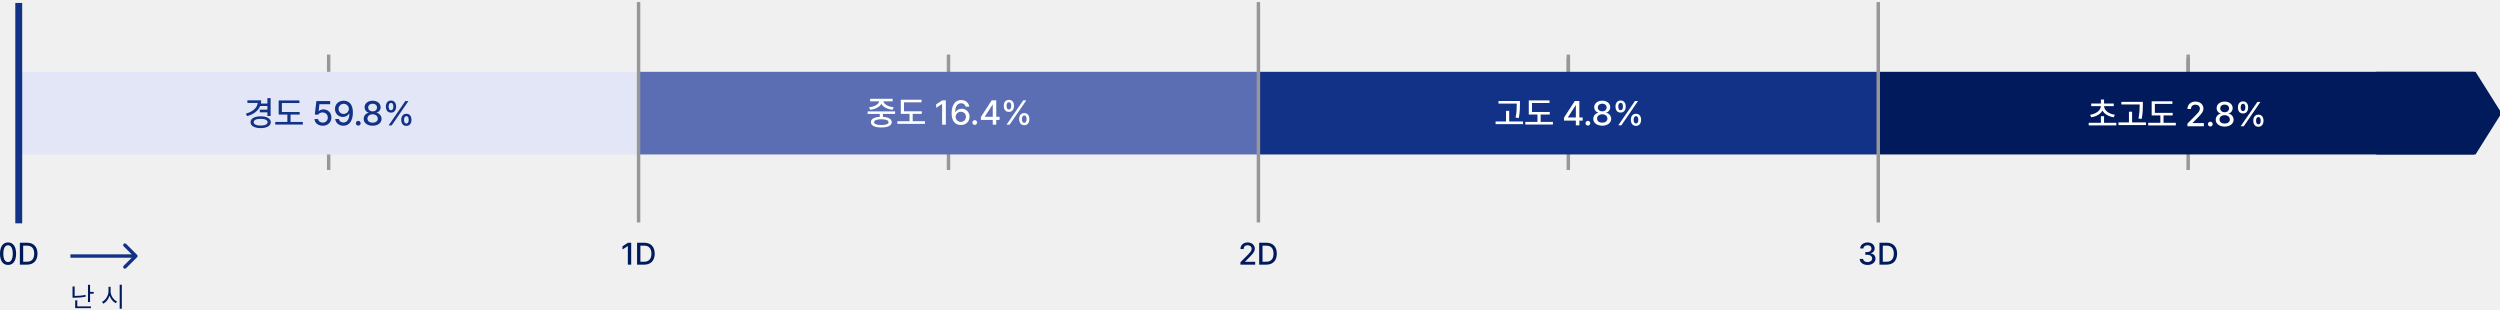
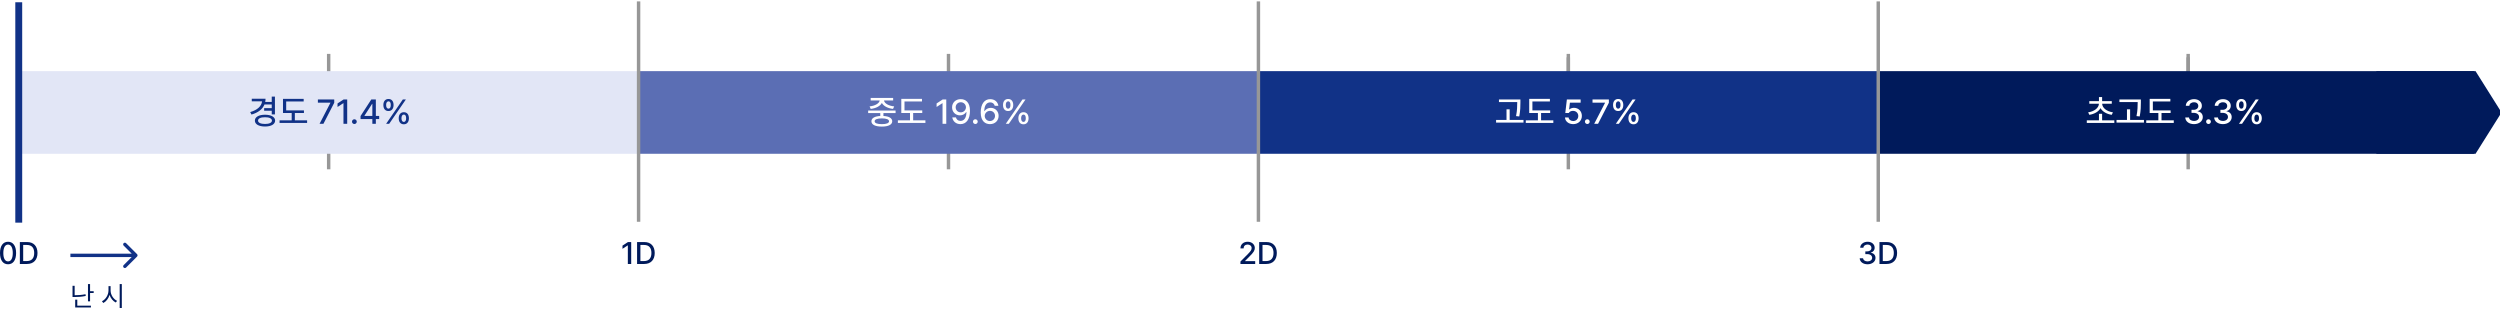
- <svg xmlns="http://www.w3.org/2000/svg" width="727px" height="90px" viewBox="0 0 727 90" version="1.1">
-   <g id="astigmatism" stroke="none" stroke-width="1" fill="none" fill-rule="evenodd">
-     <g id="Group" transform="translate(0, -0)">
-       <g id="AGE_19_29" transform="translate(0, 0.604346)">
-         <path d="M21.709,82.708 L21.091,82.708 L21.091,85.971 L21.646,85.971 C22.699,85.971 23.755,85.904 24.932,85.658 L24.862,85.149 C23.727,85.384 22.703,85.447 21.709,85.447 L21.709,82.708 Z M21.865,89.006 L26.442,89.006 L26.442,88.49 L22.476,88.49 L22.476,86.737 L21.865,86.737 L21.865,89.006 Z M25.582,87.23 L26.192,87.23 L26.192,84.805 L27.24,84.805 L27.24,84.273 L26.192,84.273 L26.192,82.208 L25.582,82.208 L25.582,87.23 Z" id="Shape" fill="#001A5B" fill-rule="nonzero" />
-         <path d="M32.161,84.07 L32.161,82.802 L31.551,82.802 L31.551,84.07 C31.543,85.388 30.686,86.718 29.65,87.191 L30.041,87.708 C30.854,87.297 31.539,86.417 31.86,85.368 C32.192,86.358 32.877,87.183 33.671,87.567 L34.046,87.082 C33.021,86.616 32.157,85.341 32.161,84.07 Z M34.805,89.17 L35.423,89.17 L35.423,82.2 L34.805,82.2 L34.805,89.17 Z" id="Shape" fill="#001A5B" fill-rule="nonzero" />
-         <path d="M2.341,76.445 C3.815,76.445 4.678,75.257 4.682,73.171 C4.678,71.098 3.802,69.897 2.341,69.897 C0.876,69.897 -1.73433206e-14,71.098 -1.73433206e-14,73.171 C-1.73433206e-14,75.257 0.867,76.445 2.341,76.445 Z M0.968,73.171 C0.968,71.587 1.483,70.72 2.341,70.715 C3.195,70.72 3.714,71.587 3.714,73.171 C3.714,74.76 3.199,75.609 2.341,75.609 C1.479,75.609 0.964,74.76 0.968,73.171 Z" id="Shape" fill="#001A5B" fill-rule="nonzero" />
-         <path d="M7.842,76.357 C9.782,76.357 10.9,75.151 10.905,73.162 C10.9,71.177 9.782,69.985 7.903,69.985 L5.774,69.985 L5.774,76.357 L7.842,76.357 Z M6.742,75.512 L6.742,70.83 L7.842,70.83 C9.232,70.83 9.945,71.661 9.945,73.162 C9.945,74.667 9.232,75.508 7.789,75.512 L6.742,75.512 Z" id="Shape" fill="#001A5B" fill-rule="nonzero" />
-         <polygon id="Path" fill="#001A5B" fill-rule="nonzero" points="183.552 69.985 182.602 69.985 181.018 71.023 181.018 71.948 182.541 70.953 182.576 70.953 182.576 76.357 183.552 76.357" />
-         <path d="M187.328,76.357 C189.269,76.357 190.387,75.151 190.392,73.162 C190.387,71.177 189.269,69.985 187.39,69.985 L185.26,69.985 L185.26,76.357 L187.328,76.357 Z M186.228,75.512 L186.228,70.83 L187.328,70.83 C188.719,70.83 189.432,71.661 189.432,73.162 C189.432,74.667 188.719,75.508 187.275,75.512 L186.228,75.512 Z" id="Shape" fill="#001A5B" fill-rule="nonzero" />
-         <path d="M360.72,76.357 L365.007,76.357 L365.007,75.53 L362.067,75.53 L362.067,75.477 L363.36,74.165 C364.557,72.99 364.891,72.423 364.9,71.71 C364.891,70.676 364.042,69.897 362.815,69.897 C361.6,69.897 360.712,70.667 360.72,71.833 L361.635,71.833 C361.64,71.155 362.089,70.707 362.798,70.707 C363.466,70.707 363.976,71.107 363.976,71.736 C363.976,72.295 363.629,72.7 362.929,73.426 L360.72,75.653 L360.72,76.357 Z" id="Path" fill="#001A5B" fill-rule="nonzero" />
-         <path d="M368.236,76.357 C370.177,76.357 371.294,75.151 371.299,73.162 C371.294,71.177 370.177,69.985 368.298,69.985 L366.168,69.985 L366.168,76.357 L368.236,76.357 Z M367.137,75.512 L367.137,70.83 L368.236,70.83 C369.627,70.83 370.34,71.661 370.34,73.162 C370.34,74.667 369.627,75.508 368.183,75.512 L367.137,75.512 Z" id="Shape" fill="#001A5B" fill-rule="nonzero" />
-         <path d="M543.097,76.445 C544.418,76.445 545.4,75.666 545.395,74.606 C545.4,73.8 544.893,73.215 544.022,73.092 L544.022,73.048 C544.709,72.876 545.157,72.357 545.148,71.631 C545.157,70.689 544.369,69.897 543.115,69.897 C541.927,69.897 540.967,70.601 540.941,71.64 L541.875,71.64 C541.897,71.063 542.469,70.707 543.106,70.707 C543.779,70.707 544.215,71.103 544.215,71.683 C544.215,72.295 543.709,72.7 542.983,72.696 L542.437,72.696 L542.437,73.488 L542.983,73.488 C543.895,73.492 544.418,73.941 544.418,74.57 C544.418,75.191 543.859,75.609 543.088,75.609 C542.376,75.609 541.822,75.252 541.787,74.694 L540.8,74.694 C540.84,75.736 541.778,76.445 543.097,76.445 Z" id="Path" fill="#001A5B" fill-rule="nonzero" />
-         <path d="M548.616,76.357 C550.557,76.357 551.674,75.151 551.679,73.162 C551.674,71.177 550.557,69.985 548.678,69.985 L546.548,69.985 L546.548,76.357 L548.616,76.357 Z M547.515,75.512 L547.515,70.83 L548.616,70.83 C550.007,70.83 550.72,71.661 550.72,73.162 C550.72,74.667 550.007,75.508 548.563,75.512 L547.515,75.512 Z" id="Shape" fill="#001A5B" fill-rule="nonzero" />
-         <polygon id="Path" fill="#979797" points="95.076 48.826 95.076 15.263 96.077 15.263 96.077 48.826" />
-         <polygon id="Path" fill="#979797" points="275.323 48.826 275.323 15.263 276.325 15.263 276.325 48.826" />
-         <polygon id="Path" fill="#979797" points="455.571 48.826 455.571 15.263 456.572 15.263 456.572 48.826" />
-         <polygon id="Path" fill="#979797" points="635.819 48.826 635.819 15.263 636.82 15.263 636.82 48.826" />
-         <polygon id="Path" fill="#979797" points="456.572 37.303 456.572 16.274 455.571 16.274 455.571 37.303" />
-         <polygon id="Path" fill="#979797" points="636.82 37.303 636.82 16.274 635.819 16.274 635.819 37.303" />
-         <rect id="Rectangle" fill="#001A5B" fill-rule="nonzero" x="546.196" y="20.28" width="173.238" height="24.033" />
-         <path d="M615.418,35.103 L611.858,35.103 L611.858,33.196 L610.939,33.196 L610.939,35.103 L607.399,35.103 L607.399,35.866 L615.418,35.866 L615.418,35.103 Z M607.79,32.776 L608.142,33.499 C609.609,33.269 610.827,32.575 611.393,31.553 C611.966,32.575 613.188,33.269 614.655,33.499 L615.007,32.776 C613.208,32.511 611.912,31.494 611.868,30.262 L614.675,30.262 L614.675,29.509 L611.858,29.509 L611.858,28.336 L610.939,28.336 L610.939,29.509 L608.123,29.509 L608.123,30.262 L610.93,30.262 C610.886,31.494 609.59,32.511 607.79,32.776 Z" id="Shape" fill="#FFFFFF" fill-rule="nonzero" />
-         <path d="M623.143,29.02 L616.895,29.02 L616.895,29.773 L622.214,29.773 L622.214,29.881 C622.209,30.932 622.209,32.174 621.872,33.871 L622.811,33.969 C623.138,32.174 623.138,30.962 623.143,29.881 L623.143,29.02 Z M616.054,35.758 L624.043,35.758 L624.043,34.986 L620.014,34.986 L620.014,31.895 L619.095,31.895 L619.095,34.986 L616.054,34.986 L616.054,35.758 Z" id="Shape" fill="#FFFFFF" fill-rule="nonzero" />
-         <polygon id="Path" fill="#FFFFFF" fill-rule="nonzero" points="631.807 32.218 626.634 32.218 626.634 29.607 631.729 29.607 631.729 28.854 625.705 28.854 625.705 32.961 628.238 32.961 628.238 35.103 624.708 35.103 624.708 35.866 632.727 35.866 632.727 35.103 629.158 35.103 629.158 32.961 631.807 32.961" />
-         <path d="M636.11,36.11 L640.873,36.11 L640.873,35.191 L637.606,35.191 L637.606,35.132 L639.044,33.675 C640.374,32.37 640.746,31.739 640.756,30.947 C640.746,29.798 639.802,28.932 638.437,28.932 C637.089,28.932 636.1,29.788 636.11,31.084 L637.128,31.084 C637.133,30.331 637.631,29.832 638.418,29.832 C639.161,29.832 639.728,30.277 639.728,30.976 C639.728,31.597 639.343,32.047 638.565,32.854 L636.11,35.328 L636.11,36.11 Z" id="Path" fill="#FFFFFF" fill-rule="nonzero" />
-         <path d="M642.76,36.179 C643.137,36.174 643.449,35.866 643.454,35.484 C643.449,35.103 643.137,34.79 642.76,34.79 C642.379,34.79 642.06,35.103 642.065,35.484 C642.06,35.866 642.379,36.174 642.76,36.179 Z" id="Path" fill="#FFFFFF" fill-rule="nonzero" />
-         <path d="M646.936,36.208 C648.451,36.208 649.532,35.377 649.537,34.223 C649.532,33.313 648.877,32.57 648.051,32.443 L648.051,32.404 C648.765,32.238 649.258,31.592 649.263,30.82 C649.258,29.729 648.271,28.932 646.936,28.932 C645.581,28.932 644.599,29.729 644.599,30.82 C644.599,31.592 645.083,32.238 645.812,32.404 L645.812,32.443 C644.975,32.57 644.325,33.313 644.335,34.223 C644.325,35.377 645.395,36.208 646.936,36.208 Z M645.43,34.145 C645.415,33.416 646.056,32.883 646.936,32.883 C647.806,32.883 648.441,33.416 648.441,34.145 C648.441,34.839 647.855,35.318 646.936,35.318 C646.002,35.318 645.415,34.839 645.43,34.145 Z M645.644,30.917 C645.649,30.257 646.158,29.808 646.936,29.812 C647.693,29.808 648.212,30.257 648.207,30.917 C648.212,31.582 647.674,32.037 646.936,32.032 C646.178,32.037 645.649,31.578 645.644,30.917 Z" id="Shape" fill="#FFFFFF" fill-rule="nonzero" />
-         <path d="M652.275,32.394 C653.229,32.404 653.757,31.69 653.762,30.634 C653.757,29.597 653.248,28.879 652.275,28.883 C651.331,28.879 650.778,29.597 650.788,30.634 C650.778,31.685 651.307,32.404 652.275,32.394 Z M651.591,36.11 L652.481,36.11 L657.34,29.03 L656.451,29.03 L651.591,36.11 Z M651.591,30.634 C651.596,30.003 651.82,29.578 652.275,29.568 C652.749,29.563 652.949,29.998 652.949,30.634 C652.949,31.284 652.735,31.705 652.275,31.71 C651.82,31.705 651.596,31.284 651.591,30.634 Z M655.258,34.497 C655.253,35.538 655.781,36.257 656.744,36.257 C657.698,36.257 658.226,35.543 658.231,34.497 C658.226,33.45 657.712,32.732 656.744,32.736 C655.8,32.732 655.253,33.45 655.258,34.497 Z M656.06,34.497 C656.065,33.856 656.294,33.431 656.744,33.421 C657.218,33.421 657.419,33.851 657.419,34.497 C657.419,35.137 657.203,35.563 656.744,35.563 C656.289,35.563 656.065,35.137 656.06,34.497 Z" id="Shape" fill="#FFFFFF" fill-rule="nonzero" />
-         <rect id="Rectangle" fill="#113287" fill-rule="nonzero" x="365.948" y="20.28" width="180.248" height="24.033" />
-         <path d="M442.004,28.761 L435.756,28.761 L435.756,29.514 L441.075,29.514 L441.075,29.622 C441.071,30.673 441.071,31.915 440.734,33.612 L441.672,33.709 C441.999,31.915 441.999,30.702 442.004,29.622 L442.004,28.761 Z M434.915,35.499 L442.905,35.499 L442.905,34.726 L438.875,34.726 L438.875,31.636 L437.956,31.636 L437.956,34.726 L434.915,34.726 L434.915,35.499 Z" id="Shape" fill="#FFFFFF" fill-rule="nonzero" />
-         <polygon id="Path" fill="#FFFFFF" fill-rule="nonzero" points="450.668 31.959 445.495 31.959 445.495 29.348 450.59 29.348 450.59 28.595 444.567 28.595 444.567 32.702 447.099 32.702 447.099 34.844 443.57 34.844 443.57 35.607 451.588 35.607 451.588 34.844 448.019 34.844 448.019 32.702 450.668 32.702" />
-         <path d="M454.815,34.472 L458.258,34.472 L458.258,35.851 L459.274,35.851 L459.274,34.472 L460.243,34.472 L460.243,33.563 L459.274,33.563 L459.274,28.771 L457.944,28.771 L454.815,33.602 L454.815,34.472 Z M455.95,33.563 L455.95,33.504 L458.179,30.052 L458.258,30.052 L458.258,33.563 L455.95,33.563 Z" id="Shape" fill="#FFFFFF" fill-rule="nonzero" />
-         <path d="M461.759,35.92 C462.135,35.915 462.448,35.607 462.453,35.225 C462.448,34.844 462.135,34.531 461.759,34.531 C461.377,34.531 461.059,34.844 461.064,35.225 C461.059,35.607 461.377,35.915 461.759,35.92 Z" id="Path" fill="#FFFFFF" fill-rule="nonzero" />
-         <path d="M465.934,35.949 C467.449,35.949 468.53,35.118 468.535,33.964 C468.53,33.054 467.875,32.311 467.049,32.184 L467.049,32.145 C467.763,31.979 468.257,31.333 468.262,30.561 C468.257,29.47 467.269,28.673 465.934,28.673 C464.579,28.673 463.597,29.47 463.597,30.561 C463.597,31.333 464.081,31.979 464.81,32.145 L464.81,32.184 C463.974,32.311 463.323,33.054 463.333,33.964 C463.323,35.118 464.394,35.949 465.934,35.949 Z M464.428,33.885 C464.413,33.157 465.054,32.624 465.934,32.624 C466.805,32.624 467.44,33.157 467.44,33.885 C467.44,34.58 466.854,35.059 465.934,35.059 C465,35.059 464.413,34.58 464.428,33.885 Z M464.644,30.658 C464.648,29.998 465.156,29.548 465.934,29.553 C466.691,29.548 467.21,29.998 467.205,30.658 C467.21,31.323 466.672,31.778 465.934,31.773 C465.176,31.778 464.648,31.318 464.644,30.658 Z" id="Shape" fill="#FFFFFF" fill-rule="nonzero" />
-         <path d="M471.274,32.135 C472.227,32.145 472.755,31.431 472.76,30.375 C472.755,29.338 472.246,28.619 471.274,28.624 C470.329,28.619 469.778,29.338 469.787,30.375 C469.778,31.426 470.305,32.145 471.274,32.135 Z M470.589,35.851 L471.479,35.851 L476.339,28.771 L475.449,28.771 L470.589,35.851 Z M470.589,30.375 C470.594,29.744 470.819,29.319 471.274,29.309 C471.747,29.304 471.948,29.739 471.948,30.375 C471.948,31.025 471.733,31.446 471.274,31.45 C470.819,31.446 470.594,31.025 470.589,30.375 Z M474.256,34.238 C474.251,35.279 474.779,35.998 475.743,35.998 C476.696,35.998 477.224,35.284 477.229,34.238 C477.224,33.191 476.71,32.472 475.743,32.477 C474.799,32.472 474.251,33.191 474.256,34.238 Z M475.058,34.238 C475.063,33.597 475.292,33.172 475.743,33.162 C476.216,33.162 476.417,33.592 476.417,34.238 C476.417,34.878 476.202,35.303 475.743,35.303 C475.287,35.303 475.063,34.878 475.058,34.238 Z" id="Shape" fill="#FFFFFF" fill-rule="nonzero" />
-         <rect id="Rectangle" fill="#5B6EB4" fill-rule="nonzero" x="185.7" y="20.28" width="180.248" height="24.033" />
-         <path d="M260.295,31.783 L252.306,31.783 L252.306,32.536 L255.836,32.536 L255.836,33.377 C254.207,33.46 253.254,34.003 253.254,34.922 C253.254,35.915 254.389,36.472 256.295,36.467 C258.178,36.472 259.312,35.915 259.317,34.922 C259.312,34.003 258.359,33.465 256.755,33.377 L256.755,32.536 L260.295,32.536 L260.295,31.783 Z M252.726,30.59 L253.049,31.323 C254.569,31.147 255.816,30.507 256.3,29.578 C256.775,30.507 258.031,31.147 259.552,31.323 L259.884,30.59 C258.28,30.429 257.048,29.72 256.921,28.869 L259.581,28.869 L259.581,28.126 L253.039,28.126 L253.039,28.869 L255.669,28.869 C255.542,29.715 254.3,30.429 252.726,30.59 Z M254.192,34.922 C254.188,34.379 254.955,34.086 256.295,34.081 C257.615,34.086 258.388,34.379 258.388,34.922 C258.388,35.455 257.615,35.763 256.295,35.753 C254.955,35.763 254.188,35.455 254.192,34.922 Z" id="Shape" fill="#FFFFFF" fill-rule="nonzero" />
-         <polygon id="Path" fill="#FFFFFF" fill-rule="nonzero" points="268.059 31.763 262.886 31.763 262.886 29.152 267.981 29.152 267.981 28.399 261.957 28.399 261.957 32.507 264.49 32.507 264.49 34.648 260.96 34.648 260.96 35.411 268.979 35.411 268.979 34.648 265.41 34.648 265.41 32.507 268.059 32.507" />
-         <polygon id="Path" fill="#FFFFFF" fill-rule="nonzero" points="275.052 28.575 273.995 28.575 272.235 29.729 272.235 30.756 273.926 29.651 273.966 29.651 273.966 35.655 275.052 35.655" />
-         <path d="M279.413,35.753 C280.934,35.763 281.945,34.712 281.945,33.338 C281.945,31.983 280.929,31.015 279.667,31.01 C278.899,31.015 278.234,31.367 277.848,31.969 L277.77,31.969 C277.77,30.37 278.406,29.421 279.501,29.416 C280.215,29.421 280.67,29.837 280.811,30.414 L281.877,30.414 C281.711,29.289 280.807,28.478 279.501,28.478 C277.805,28.478 276.738,29.886 276.733,32.35 C276.733,34.966 278.102,35.743 279.413,35.753 Z M277.897,33.367 C277.907,32.58 278.567,31.886 279.433,31.89 C280.283,31.886 280.899,32.546 280.899,33.357 C280.899,34.184 280.259,34.849 279.403,34.854 C278.533,34.849 277.902,34.154 277.897,33.367 Z" id="Shape" fill="#FFFFFF" fill-rule="nonzero" />
-         <path d="M283.461,35.724 C283.838,35.719 284.15,35.411 284.155,35.03 C284.15,34.648 283.838,34.335 283.461,34.335 C283.08,34.335 282.763,34.648 282.768,35.03 C282.763,35.411 283.08,35.719 283.461,35.724 Z" id="Path" fill="#FFFFFF" fill-rule="nonzero" />
-         <path d="M285.251,34.277 L288.694,34.277 L288.694,35.655 L289.71,35.655 L289.71,34.277 L290.678,34.277 L290.678,33.367 L289.71,33.367 L289.71,28.575 L288.38,28.575 L285.251,33.406 L285.251,34.277 Z M286.386,33.367 L286.386,33.308 L288.615,29.856 L288.694,29.856 L288.694,33.367 L286.386,33.367 Z" id="Shape" fill="#FFFFFF" fill-rule="nonzero" />
-         <path d="M293.387,31.939 C294.34,31.949 294.869,31.235 294.873,30.179 C294.869,29.143 294.36,28.424 293.387,28.429 C292.444,28.424 291.891,29.143 291.901,30.179 C291.891,31.23 292.419,31.949 293.387,31.939 Z M292.702,35.655 L293.592,35.655 L298.453,28.575 L297.563,28.575 L292.702,35.655 Z M292.702,30.179 C292.707,29.548 292.933,29.123 293.387,29.113 C293.862,29.108 294.062,29.544 294.062,30.179 C294.062,30.83 293.847,31.25 293.387,31.255 C292.933,31.25 292.707,30.83 292.702,30.179 Z M296.37,34.042 C296.365,35.083 296.893,35.802 297.856,35.802 C298.81,35.802 299.337,35.088 299.342,34.042 C299.337,32.996 298.825,32.277 297.856,32.282 C296.913,32.277 296.365,32.996 296.37,34.042 Z M297.171,34.042 C297.176,33.401 297.407,32.976 297.856,32.966 C298.331,32.966 298.531,33.396 298.531,34.042 C298.531,34.682 298.316,35.108 297.856,35.108 C297.402,35.108 297.176,34.682 297.171,34.042 Z" id="Shape" fill="#FFFFFF" fill-rule="nonzero" />
-         <rect id="Rectangle" fill="#E2E6F6" fill-rule="nonzero" x="5.452" y="20.28" width="180.248" height="24.033" />
-         <path d="M78.693,27.94 L77.764,27.94 L77.764,29.495 L75.862,29.495 C75.92,29.201 75.955,28.888 75.955,28.566 L71.945,28.566 L71.945,29.328 L74.947,29.328 C74.781,30.742 73.568,31.856 71.495,32.448 L71.867,33.172 C73.764,32.629 75.079,31.636 75.647,30.228 L77.764,30.228 L77.764,31.294 L75.554,31.294 L75.554,32.057 L77.764,32.057 L77.764,33.123 L78.693,33.123 L78.693,27.94 Z M72.855,34.932 C72.855,35.998 74.008,36.653 75.808,36.653 C77.583,36.653 78.746,35.998 78.751,34.932 C78.746,33.871 77.583,33.225 75.808,33.221 C74.008,33.225 72.855,33.871 72.855,34.932 Z M73.774,34.932 C73.774,34.306 74.556,33.949 75.808,33.954 C77.035,33.949 77.817,34.306 77.822,34.932 C77.817,35.548 77.035,35.905 75.808,35.91 C74.556,35.905 73.774,35.548 73.774,34.932 Z" id="Shape" fill="#113287" fill-rule="nonzero" />
-         <polygon id="Path" fill="#113287" fill-rule="nonzero" points="87.142 31.969 81.969 31.969 81.969 29.358 87.064 29.358 87.064 28.605 81.04 28.605 81.04 32.712 83.572 32.712 83.572 34.854 80.042 34.854 80.042 35.616 88.061 35.616 88.061 34.854 84.492 34.854 84.492 32.712 87.142 32.712" />
-         <path d="M93.85,35.959 C95.327,35.959 96.373,34.956 96.373,33.563 C96.373,32.199 95.39,31.211 94.056,31.206 C93.518,31.211 93.019,31.402 92.726,31.685 L92.657,31.685 L92.892,29.7 L96.011,29.7 L96.011,28.781 L92.002,28.781 L91.542,32.722 L92.559,32.722 C92.799,32.287 93.234,32.096 93.801,32.096 C94.691,32.106 95.327,32.732 95.327,33.592 C95.327,34.433 94.711,35.054 93.85,35.059 C93.136,35.054 92.559,34.614 92.501,34.013 L91.454,34.013 C91.503,35.142 92.51,35.959 93.85,35.959 Z" id="Path" fill="#113287" fill-rule="nonzero" />
-         <path d="M99.952,28.683 C98.412,28.673 97.41,29.729 97.41,31.079 C97.41,32.433 98.427,33.406 99.698,33.406 C100.461,33.406 101.126,33.044 101.507,32.448 L101.595,32.448 C101.585,34.066 100.945,35.015 99.854,35.02 C99.141,35.015 98.681,34.599 98.534,34.003 L97.468,34.003 C97.64,35.152 98.549,35.959 99.854,35.959 C101.551,35.959 102.622,34.55 102.622,32.067 C102.617,29.475 101.253,28.693 99.952,28.683 Z M98.456,31.059 C98.451,30.248 99.097,29.583 99.952,29.583 C100.817,29.583 101.448,30.282 101.448,31.05 C101.448,31.832 100.788,32.531 99.933,32.526 C99.072,32.531 98.461,31.881 98.456,31.059 Z" id="Shape" fill="#113287" fill-rule="nonzero" />
-         <path d="M104.187,35.929 C104.564,35.924 104.876,35.616 104.881,35.235 C104.876,34.854 104.564,34.541 104.187,34.541 C103.806,34.541 103.487,34.854 103.492,35.235 C103.487,35.616 103.806,35.924 104.187,35.929 Z" id="Path" fill="#113287" fill-rule="nonzero" />
-         <path d="M108.363,35.959 C109.878,35.959 110.958,35.127 110.963,33.973 C110.958,33.064 110.303,32.321 109.477,32.194 L109.477,32.155 C110.191,31.988 110.685,31.343 110.69,30.57 C110.685,29.48 109.698,28.683 108.363,28.683 C107.008,28.683 106.026,29.48 106.026,30.57 C106.026,31.343 106.509,31.988 107.238,32.155 L107.238,32.194 C106.402,32.321 105.751,33.064 105.761,33.973 C105.751,35.127 106.822,35.959 108.363,35.959 Z M106.857,33.895 C106.842,33.167 107.483,32.634 108.363,32.634 C109.233,32.634 109.868,33.167 109.868,33.895 C109.868,34.59 109.282,35.069 108.363,35.069 C107.429,35.069 106.842,34.59 106.857,33.895 Z M107.071,30.668 C107.076,30.008 107.585,29.558 108.363,29.563 C109.12,29.558 109.639,30.008 109.634,30.668 C109.639,31.333 109.101,31.788 108.363,31.783 C107.605,31.788 107.076,31.328 107.071,30.668 Z" id="Shape" fill="#113287" fill-rule="nonzero" />
-         <path d="M113.702,32.145 C114.655,32.155 115.183,31.441 115.188,30.385 C115.183,29.348 114.674,28.629 113.702,28.634 C112.758,28.629 112.205,29.348 112.215,30.385 C112.205,31.436 112.734,32.155 113.702,32.145 Z M113.017,35.861 L113.907,35.861 L118.767,28.781 L117.878,28.781 L113.017,35.861 Z M113.017,30.385 C113.022,29.754 113.247,29.328 113.702,29.319 C114.176,29.314 114.376,29.749 114.376,30.385 C114.376,31.035 114.162,31.455 113.702,31.46 C113.247,31.455 113.022,31.035 113.017,30.385 Z M116.684,34.247 C116.679,35.289 117.208,36.008 118.17,36.008 C119.125,36.008 119.652,35.294 119.657,34.247 C119.652,33.201 119.139,32.482 118.17,32.487 C117.227,32.482 116.679,33.201 116.684,34.247 Z M117.486,34.247 C117.491,33.607 117.721,33.181 118.17,33.172 C118.645,33.172 118.845,33.602 118.845,34.247 C118.845,34.888 118.63,35.313 118.17,35.313 C117.716,35.313 117.491,34.888 117.486,34.247 Z" id="Shape" fill="#113287" fill-rule="nonzero" />
-         <polygon id="Path" fill="#113287" points="4.451 64.34 4.451 0.252 6.454 0.252 6.454 64.34" />
-         <polygon id="Path" fill="#979797" points="185.199 64.088 185.199 0 186.201 0 186.201 64.088" />
-         <polygon id="Path" fill="#979797" points="365.447 64.088 365.447 0 366.449 0 366.449 64.088" />
-         <polygon id="Path" fill="#979797" points="545.695 64.088 545.695 0 546.696 0 546.696 64.088" />
-         <path d="M36.667,70.313 L39.853,73.499 C40.049,73.695 40.049,74.012 39.853,74.208 L36.667,77.394 C36.471,77.59 36.154,77.59 35.959,77.394 C35.763,77.198 35.763,76.881 35.959,76.686 L38.29,74.354 L20.473,74.354 L20.473,73.353 L38.29,73.353 L35.959,71.021 C35.763,70.826 35.763,70.509 35.959,70.313 C36.154,70.118 36.471,70.118 36.667,70.313 Z" id="Path" fill="#113287" />
-         <polygon id="Path" fill="#001A5B" fill-rule="nonzero" points="719.889 20.28 691.042 20.28 691.042 44.313 719.889 44.313 727.445 32.296" />
-       </g>
-     </g>
+ <svg xmlns="http://www.w3.org/2000/svg" width="727" height="90" viewBox="0 0 727 90" fill="none">
+   <rect width="727" height="90" fill="#727272" />
+   <path d="M-1401 -687C-1401 -688.105 -1400.1 -689 -1399 -689H1914C1915.1 -689 1916 -688.105 1916 -687V1283C1916 1284.1 1915.1 1285 1914 1285H-1399C-1400.1 1285 -1401 1284.1 -1401 1283V-687Z" fill="white" />
+   <g clip-path="url(#clip0_1814_2379)">
+     <path d="M21.709 83.114H21.091V86.376H21.646C22.699 86.376 23.755 86.31 24.932 86.064L24.862 85.555C23.727 85.79 22.703 85.852 21.709 85.852V83.114ZM21.866 89.412H26.442V88.896H22.476V87.143H21.866V89.412ZM25.582 87.636H26.192V85.211H27.24V84.679H26.192V82.614H25.582V87.636Z" fill="#001A5B" />
+     <path d="M32.161 84.475V83.208H31.551V84.475C31.543 85.794 30.686 87.124 29.65 87.597L30.041 88.113C30.854 87.703 31.539 86.823 31.86 85.774C32.192 86.764 32.877 87.589 33.671 87.972L34.046 87.487C33.021 87.022 32.157 85.747 32.161 84.475ZM34.805 89.576H35.423V82.606H34.805V89.576Z" fill="#001A5B" />
+     <path d="M2.341 76.851C3.815 76.851 4.678 75.663 4.682 73.577C4.678 71.504 3.802 70.303 2.341 70.303C0.876 70.303 0 71.504 0 73.577C0 75.663 0.867 76.851 2.341 76.851ZM0.968 73.577C0.968 71.993 1.483 71.126 2.341 71.121C3.195 71.126 3.714 71.993 3.714 73.577C3.714 75.165 3.199 76.015 2.341 76.015C1.479 76.015 0.964 75.165 0.968 73.577Z" fill="#001A5B" />
+     <path d="M7.842 76.763C9.782 76.763 10.9 75.557 10.905 73.568C10.9 71.583 9.782 70.391 7.903 70.391H5.774V76.763H7.842ZM6.742 75.918V71.236H7.842C9.232 71.236 9.945 72.067 9.945 73.568C9.945 75.073 9.232 75.913 7.789 75.918H6.742Z" fill="#001A5B" />
+     <path d="M183.552 70.391H182.602L181.018 71.429V72.353L182.541 71.359H182.576V76.763H183.552V70.391Z" fill="#001A5B" />
+     <path d="M187.328 76.763C189.269 76.763 190.387 75.557 190.392 73.568C190.387 71.583 189.269 70.391 187.39 70.391H185.26V76.763H187.328ZM186.228 75.918V71.236H187.328C188.719 71.236 189.432 72.067 189.432 73.568C189.432 75.073 188.719 75.913 187.275 75.918H186.228Z" fill="#001A5B" />
+     <path d="M360.72 76.763H365.007V75.936H362.067V75.883L363.36 74.571C364.557 73.396 364.891 72.829 364.9 72.116C364.891 71.082 364.042 70.303 362.815 70.303C361.6 70.303 360.712 71.073 360.72 72.239H361.635C361.64 71.561 362.089 71.112 362.798 71.112C363.466 71.112 363.976 71.513 363.976 72.142C363.976 72.701 363.629 73.106 362.929 73.832L360.72 76.059V76.763Z" fill="#001A5B" />
+     <path d="M368.236 76.763C370.177 76.763 371.294 75.557 371.299 73.568C371.294 71.583 370.177 70.391 368.298 70.391H366.168V76.763H368.236ZM367.137 75.918V71.236H368.236C369.627 71.236 370.34 72.067 370.34 73.568C370.34 75.073 369.627 75.913 368.183 75.918H367.137Z" fill="#001A5B" />
+     <path d="M543.097 76.851C544.418 76.851 545.4 76.072 545.395 75.011C545.4 74.206 544.893 73.621 544.022 73.498V73.454C544.709 73.282 545.157 72.763 545.148 72.037C545.157 71.095 544.369 70.303 543.115 70.303C541.927 70.303 540.968 71.007 540.942 72.045H541.875C541.897 71.469 542.469 71.112 543.107 71.112C543.779 71.112 544.215 71.508 544.215 72.089C544.215 72.701 543.709 73.106 542.983 73.102H542.438V73.894H542.983C543.895 73.898 544.418 74.347 544.418 74.976C544.418 75.597 543.859 76.015 543.088 76.015C542.376 76.015 541.822 75.658 541.787 75.099H540.8C540.84 76.142 541.778 76.851 543.097 76.851Z" fill="#001A5B" />
+     <path d="M548.616 76.763C550.557 76.763 551.674 75.557 551.679 73.568C551.674 71.583 550.557 70.391 548.678 70.391H546.548V76.763H548.616ZM547.515 75.918V71.236H548.616C550.007 71.236 550.72 72.067 550.72 73.568C550.72 75.073 550.007 75.913 548.563 75.918H547.515Z" fill="#001A5B" />
+     <path fill-rule="evenodd" clip-rule="evenodd" d="M95.076 49.232V15.669H96.077V49.232H95.076Z" fill="#979797" />
+     <path fill-rule="evenodd" clip-rule="evenodd" d="M275.323 49.232V15.669H276.325V49.232H275.323Z" fill="#979797" />
+     <path fill-rule="evenodd" clip-rule="evenodd" d="M455.571 49.232V15.669H456.572V49.232H455.571Z" fill="#979797" />
+     <path fill-rule="evenodd" clip-rule="evenodd" d="M635.819 49.232V15.669H636.82V49.232H635.819Z" fill="#979797" />
+     <path fill-rule="evenodd" clip-rule="evenodd" d="M456.572 37.709V16.68H455.571V37.709H456.572Z" fill="#979797" />
+     <path fill-rule="evenodd" clip-rule="evenodd" d="M636.82 37.709V16.68H635.819V37.709H636.82Z" fill="#979797" />
+     <path d="M719.434 20.686H546.196V44.719H719.434V20.686Z" fill="#001A5B" />
+     <path d="M546.196 20.686H365.948V44.719H546.196V20.686Z" fill="#113287" />
+     <path d="M365.948 20.686H185.7V44.719H365.948V20.686Z" fill="#5B6EB4" />
+     <path d="M185.7 20.686H5.452V44.719H185.7V20.686Z" fill="#E2E6F6" />
+     <path fill-rule="evenodd" clip-rule="evenodd" d="M4.451 64.746V0.658H6.454V64.746H4.451Z" fill="#113287" />
+     <path fill-rule="evenodd" clip-rule="evenodd" d="M185.199 64.494V0.406H186.201V64.494H185.199Z" fill="#979797" />
+     <path fill-rule="evenodd" clip-rule="evenodd" d="M365.447 64.494V0.406H366.449V64.494H365.447Z" fill="#979797" />
+     <path fill-rule="evenodd" clip-rule="evenodd" d="M545.695 64.494V0.406H546.696V64.494H545.695Z" fill="#979797" />
+     <path fill-rule="evenodd" clip-rule="evenodd" d="M36.667 70.719L39.853 73.905C40.049 74.101 40.049 74.418 39.853 74.613L36.667 77.8C36.471 77.995 36.154 77.995 35.959 77.8C35.763 77.604 35.763 77.287 35.959 77.092L38.29 74.76H20.473V73.759H38.29L35.959 71.427C35.763 71.232 35.763 70.915 35.959 70.719C36.154 70.523 36.471 70.523 36.667 70.719Z" fill="#113287" />
+     <path d="M719.889 20.686H691.042V44.719H719.889L727.445 32.702L719.889 20.686Z" fill="#001A5B" />
+     <path d="M614.849 34.994V35.756H606.841V34.994H610.376V33.09H611.294V34.994H614.849ZM607.231 32.67C609.028 32.406 610.322 31.391 610.366 30.16H607.563V29.408H610.376V28.236H611.294V29.408H614.106V30.16H611.304C611.348 31.391 612.642 32.406 614.438 32.67L614.087 33.393C612.622 33.163 611.401 32.47 610.83 31.449C610.264 32.47 609.048 33.163 607.583 33.393L607.231 32.67ZM622.563 28.92V29.779C622.559 30.858 622.559 32.069 622.231 33.861L621.294 33.764C621.631 32.069 621.631 30.829 621.636 29.779V29.672H616.323V28.92H622.563ZM615.483 35.648V34.877H618.521V31.791H619.438V34.877H623.462V35.648H615.483ZM631.216 32.113V32.855H628.569V34.994H632.134V35.756H624.126V34.994H627.651V32.855H625.122V28.754H631.138V29.506H626.05V32.113H631.216ZM638.022 36.098C636.558 36.098 635.518 35.312 635.474 34.154H636.567C636.606 34.774 637.222 35.17 638.013 35.17C638.867 35.17 639.487 34.706 639.487 34.018C639.487 33.319 638.906 32.821 637.896 32.816H637.29V31.938H637.896C638.701 31.942 639.263 31.493 639.263 30.814C639.263 30.17 638.779 29.73 638.032 29.73C637.324 29.73 636.689 30.126 636.665 30.766H635.63C635.659 29.613 636.724 28.832 638.042 28.832C639.434 28.832 640.308 29.711 640.298 30.756C640.308 31.561 639.81 32.138 639.048 32.328V32.377C640.015 32.514 640.576 33.163 640.571 34.057C640.576 35.233 639.487 36.098 638.022 36.098ZM642.231 36.068C641.851 36.063 641.533 35.756 641.538 35.375C641.533 34.994 641.851 34.682 642.231 34.682C642.607 34.682 642.92 34.994 642.925 35.375C642.92 35.756 642.607 36.063 642.231 36.068ZM646.431 36.098C644.966 36.098 643.926 35.312 643.882 34.154H644.976C645.015 34.774 645.63 35.17 646.421 35.17C647.275 35.17 647.896 34.706 647.896 34.018C647.896 33.319 647.314 32.821 646.304 32.816H645.698V31.938H646.304C647.109 31.942 647.671 31.493 647.671 30.814C647.671 30.17 647.188 29.73 646.44 29.73C645.732 29.73 645.098 30.126 645.073 30.766H644.038C644.067 29.613 645.132 28.832 646.45 28.832C647.842 28.832 648.716 29.711 648.706 30.756C648.716 31.561 648.218 32.138 647.456 32.328V32.377C648.423 32.514 648.984 33.163 648.979 34.057C648.984 35.233 647.896 36.098 646.431 36.098ZM651.782 32.289C650.815 32.299 650.288 31.581 650.298 30.531C650.288 29.496 650.84 28.778 651.782 28.783C652.754 28.778 653.262 29.496 653.267 30.531C653.262 31.586 652.734 32.299 651.782 32.289ZM651.099 36L655.952 28.93H656.841L651.987 36H651.099ZM651.099 30.531C651.104 31.181 651.328 31.601 651.782 31.605C652.241 31.601 652.456 31.181 652.456 30.531C652.456 29.896 652.256 29.462 651.782 29.467C651.328 29.477 651.104 29.901 651.099 30.531ZM654.761 34.389C654.756 33.344 655.303 32.626 656.245 32.631C657.212 32.626 657.725 33.344 657.729 34.389C657.725 35.434 657.197 36.147 656.245 36.147C655.283 36.147 654.756 35.429 654.761 34.389ZM655.562 34.389C655.566 35.028 655.791 35.453 656.245 35.453C656.704 35.453 656.919 35.028 656.919 34.389C656.919 33.744 656.719 33.315 656.245 33.315C655.796 33.324 655.566 33.749 655.562 34.389Z" fill="white" />
+     <path d="M442.138 28.92V29.779C442.133 30.858 442.133 32.069 441.806 33.861L440.868 33.764C441.205 32.069 441.205 30.829 441.21 29.779V29.672H435.897V28.92H442.138ZM435.058 35.648V34.877H438.095V31.791H439.013V34.877H443.036V35.648H435.058ZM450.79 32.113V32.855H448.144V34.994H451.708V35.756H443.7V34.994H447.226V32.855H444.696V28.754H450.712V29.506H445.624V32.113H450.79ZM457.489 36.098C456.151 36.098 455.146 35.282 455.097 34.154H456.142C456.2 34.755 456.776 35.194 457.489 35.199C458.349 35.194 458.964 34.574 458.964 33.734C458.964 32.875 458.329 32.25 457.44 32.24C456.874 32.24 456.439 32.431 456.2 32.865H455.185L455.644 28.93H459.647V29.848H456.532L456.298 31.83H456.366C456.659 31.547 457.157 31.356 457.694 31.352C459.027 31.356 460.009 32.343 460.009 33.705C460.009 35.097 458.964 36.098 457.489 36.098ZM461.591 36.068C461.21 36.063 460.893 35.756 460.897 35.375C460.893 34.994 461.21 34.682 461.591 34.682C461.967 34.682 462.279 34.994 462.284 35.375C462.279 35.756 461.967 36.063 461.591 36.068ZM463.593 36L466.747 29.906V29.848H463.104V28.93H467.86V29.887L464.716 36H463.593ZM470.565 32.289C469.599 32.299 469.071 31.581 469.081 30.531C469.071 29.496 469.623 28.778 470.565 28.783C471.537 28.778 472.045 29.496 472.05 30.531C472.045 31.586 471.518 32.299 470.565 32.289ZM469.882 36L474.735 28.93H475.624L470.771 36H469.882ZM469.882 30.531C469.887 31.181 470.111 31.601 470.565 31.605C471.024 31.601 471.239 31.181 471.239 30.531C471.239 29.896 471.039 29.462 470.565 29.467C470.111 29.477 469.887 29.901 469.882 30.531ZM473.544 34.389C473.539 33.344 474.086 32.626 475.028 32.631C475.995 32.626 476.508 33.344 476.513 34.389C476.508 35.434 475.98 36.147 475.028 36.147C474.066 36.147 473.539 35.429 473.544 34.389ZM474.345 34.389C474.35 35.028 474.574 35.453 475.028 35.453C475.487 35.453 475.702 35.028 475.702 34.389C475.702 33.744 475.502 33.315 475.028 33.315C474.579 33.324 474.35 33.749 474.345 34.389Z" fill="white" />
+     <path d="M260.438 32.133V32.885H256.903V33.725C258.505 33.812 259.457 34.35 259.462 35.268C259.457 36.259 258.324 36.815 256.444 36.81C254.54 36.815 253.407 36.259 253.407 35.268C253.407 34.35 254.359 33.808 255.985 33.725V32.885H252.46V32.133H260.438ZM252.88 30.941C254.452 30.78 255.692 30.067 255.819 29.223H253.192V28.48H259.726V29.223H257.069C257.196 30.072 258.427 30.78 260.028 30.941L259.696 31.674C258.178 31.498 256.923 30.858 256.449 29.931C255.966 30.858 254.721 31.498 253.202 31.674L252.88 30.941ZM254.345 35.268C254.34 35.8 255.106 36.107 256.444 36.098C257.763 36.107 258.534 35.8 258.534 35.268C258.534 34.726 257.763 34.433 256.444 34.428C255.106 34.433 254.34 34.726 254.345 35.268ZM268.192 32.113V32.855H265.546V34.994H269.11V35.756H261.103V34.994H264.628V32.855H262.099V28.754H268.114V29.506H263.026V32.113H268.192ZM275.175 28.93V36H274.091V30.004H274.052L272.362 31.107V30.082L274.12 28.93H275.175ZM279.403 28.832C280.702 28.842 282.064 29.623 282.069 32.211C282.069 34.691 281 36.098 279.306 36.098C278.002 36.098 277.094 35.292 276.923 34.145H277.987C278.134 34.74 278.593 35.155 279.306 35.16C280.395 35.155 281.034 34.208 281.044 32.592H280.956C280.575 33.188 279.911 33.549 279.149 33.549C277.88 33.549 276.864 32.577 276.864 31.225C276.864 29.877 277.865 28.822 279.403 28.832ZM277.909 31.205C277.914 32.025 278.524 32.675 279.384 32.67C280.238 32.675 280.897 31.977 280.897 31.195C280.897 30.429 280.268 29.73 279.403 29.73C278.549 29.73 277.904 30.395 277.909 31.205ZM283.632 36.068C283.251 36.063 282.934 35.756 282.938 35.375C282.934 34.994 283.251 34.682 283.632 34.682C284.008 34.682 284.32 34.994 284.325 35.375C284.32 35.756 284.008 36.063 283.632 36.068ZM287.87 36.098C286.562 36.088 285.194 35.312 285.194 32.699C285.199 30.238 286.264 28.832 287.958 28.832C289.262 28.832 290.165 29.643 290.331 30.766H289.267C289.125 30.189 288.671 29.774 287.958 29.77C286.864 29.774 286.229 30.722 286.229 32.318H286.308C286.693 31.718 287.357 31.366 288.124 31.361C289.384 31.366 290.399 32.333 290.399 33.685C290.399 35.058 289.389 36.107 287.87 36.098ZM286.356 33.715C286.361 34.501 286.991 35.194 287.86 35.199C288.715 35.194 289.354 34.53 289.354 33.705C289.354 32.895 288.739 32.235 287.89 32.24C287.025 32.235 286.366 32.929 286.356 33.715ZM293.163 32.289C292.196 32.299 291.669 31.581 291.679 30.531C291.669 29.496 292.221 28.778 293.163 28.783C294.135 28.778 294.643 29.496 294.647 30.531C294.643 31.586 294.115 32.299 293.163 32.289ZM292.479 36L297.333 28.93H298.222L293.368 36H292.479ZM292.479 30.531C292.484 31.181 292.709 31.601 293.163 31.605C293.622 31.601 293.837 31.181 293.837 30.531C293.837 29.896 293.637 29.462 293.163 29.467C292.709 29.477 292.484 29.901 292.479 30.531ZM296.142 34.389C296.137 33.344 296.684 32.626 297.626 32.631C298.593 32.626 299.105 33.344 299.11 34.389C299.105 35.434 298.578 36.147 297.626 36.147C296.664 36.147 296.137 35.429 296.142 34.389ZM296.942 34.389C296.947 35.028 297.172 35.453 297.626 35.453C298.085 35.453 298.3 35.028 298.3 34.389C298.3 33.744 298.1 33.315 297.626 33.315C297.177 33.324 296.947 33.749 296.942 34.389Z" fill="white" />
+     <path d="M79.95 28.09V33.266H79.022V32.201H76.815V31.439H79.022V30.375H76.908C76.342 31.781 75.028 32.773 73.134 33.315L72.763 32.592C74.833 32.001 76.044 30.888 76.21 29.477H73.212V28.715H77.216C77.216 29.037 77.182 29.35 77.123 29.643H79.022V28.09H79.95ZM74.12 35.072C74.12 34.013 75.272 33.368 77.069 33.363C78.842 33.368 80.004 34.013 80.009 35.072C80.004 36.137 78.842 36.791 77.069 36.791C75.272 36.791 74.12 36.137 74.12 35.072ZM75.038 35.072C75.038 35.688 75.819 36.044 77.069 36.049C78.295 36.044 79.076 35.688 79.081 35.072C79.076 34.447 78.295 34.091 77.069 34.096C75.819 34.091 75.038 34.447 75.038 35.072ZM88.388 32.113V32.855H85.741V34.994H89.306V35.756H81.298V34.994H84.823V32.855H82.294V28.754H88.31V29.506H83.222V32.113H88.388ZM92.929 36L96.083 29.906V29.848H92.44V28.93H97.196V29.887L94.052 36H92.929ZM100.966 28.93V36H99.882V30.004H99.843L98.153 31.107V30.082L99.911 28.93H100.966ZM103.056 36.068C102.675 36.063 102.357 35.756 102.362 35.375C102.357 34.994 102.675 34.682 103.056 34.682C103.432 34.682 103.744 34.994 103.749 35.375C103.744 35.756 103.432 36.063 103.056 36.068ZM104.843 34.623V33.754L107.968 28.93H109.296V33.715H110.263V34.623H109.296V36H108.28V34.623H104.843ZM105.976 33.715H108.28V30.209H108.202L105.976 33.656V33.715ZM112.968 32.289C112.001 32.299 111.474 31.581 111.483 30.531C111.474 29.496 112.025 28.778 112.968 28.783C113.939 28.778 114.447 29.496 114.452 30.531C114.447 31.586 113.92 32.299 112.968 32.289ZM112.284 36L117.138 28.93H118.026L113.173 36H112.284ZM112.284 30.531C112.289 31.181 112.514 31.601 112.968 31.605C113.427 31.601 113.642 31.181 113.642 30.531C113.642 29.896 113.441 29.462 112.968 29.467C112.514 29.477 112.289 29.901 112.284 30.531ZM115.946 34.389C115.941 33.344 116.488 32.626 117.431 32.631C118.397 32.626 118.91 33.344 118.915 34.389C118.91 35.434 118.383 36.147 117.431 36.147C116.469 36.147 115.941 35.429 115.946 34.389ZM116.747 34.389C116.752 35.028 116.977 35.453 117.431 35.453C117.89 35.453 118.104 35.028 118.104 34.389C118.104 33.744 117.904 33.315 117.431 33.315C116.981 33.324 116.752 33.749 116.747 34.389Z" fill="#113287" />
  </g>
+   <path d="M-1399 -688H1914V-690H-1399V-688ZM1915 -687V1283H1917V-687H1915ZM1914 1284H-1399V1286H1914V1284ZM-1400 1283V-687H-1402V1283H-1400ZM-1399 1284C-1399.55 1284 -1400 1283.55 -1400 1283H-1402C-1402 1284.66 -1400.66 1286 -1399 1286V1284ZM1915 1283C1915 1283.55 1914.55 1284 1914 1284V1286C1915.66 1286 1917 1284.66 1917 1283H1915ZM1914 -688C1914.55 -688 1915 -687.552 1915 -687H1917C1917 -688.657 1915.66 -690 1914 -690V-688ZM-1399 -690C-1400.66 -690 -1402 -688.657 -1402 -687H-1400C-1400 -687.552 -1399.55 -688 -1399 -688V-690Z" fill="black" fill-opacity="0.1" />
+   <defs>
+     <clipPath id="clip0_1814_2379">
+       <rect width="727" height="90" fill="white" />
+     </clipPath>
+   </defs>
</svg>
